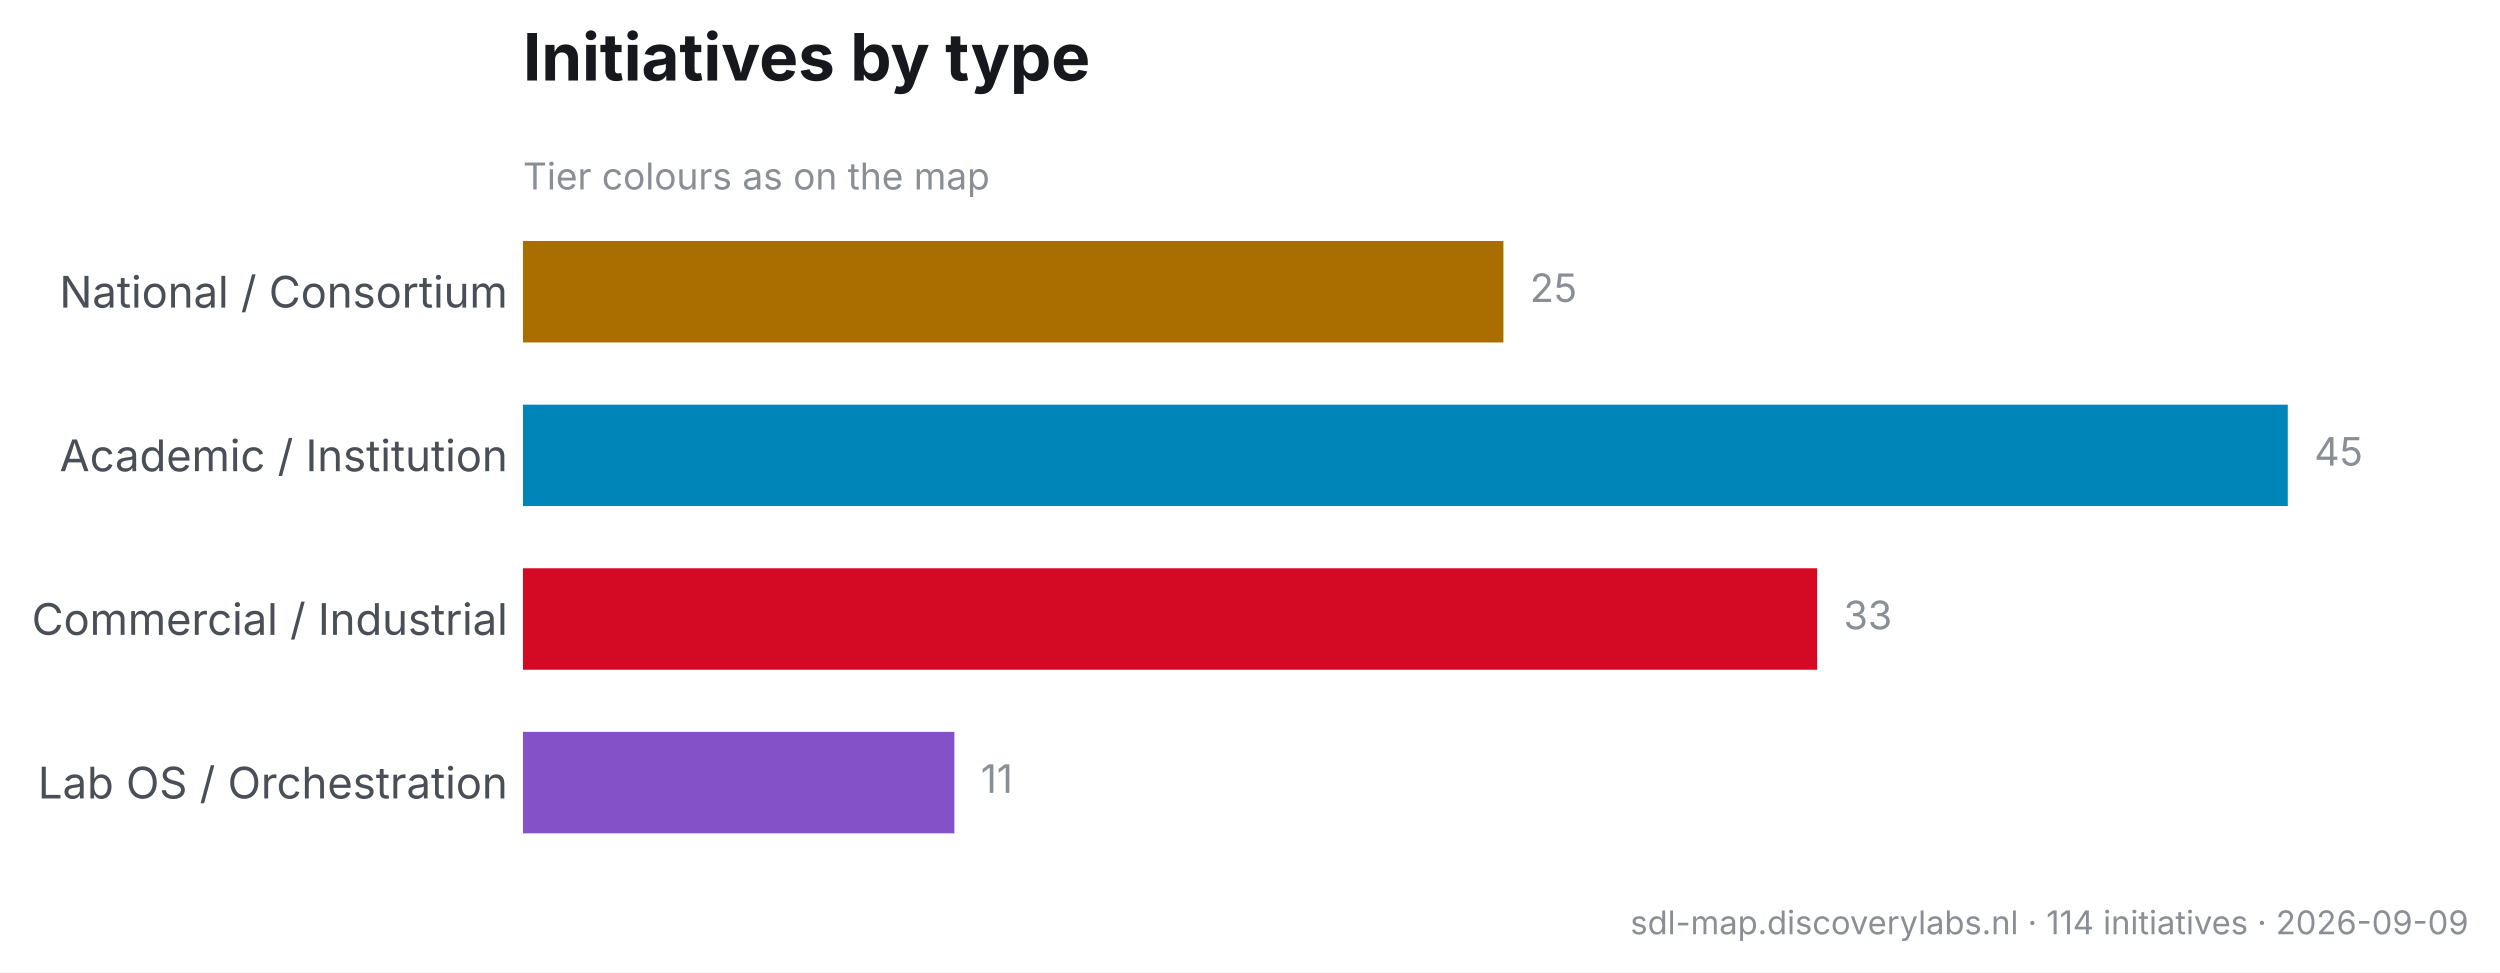
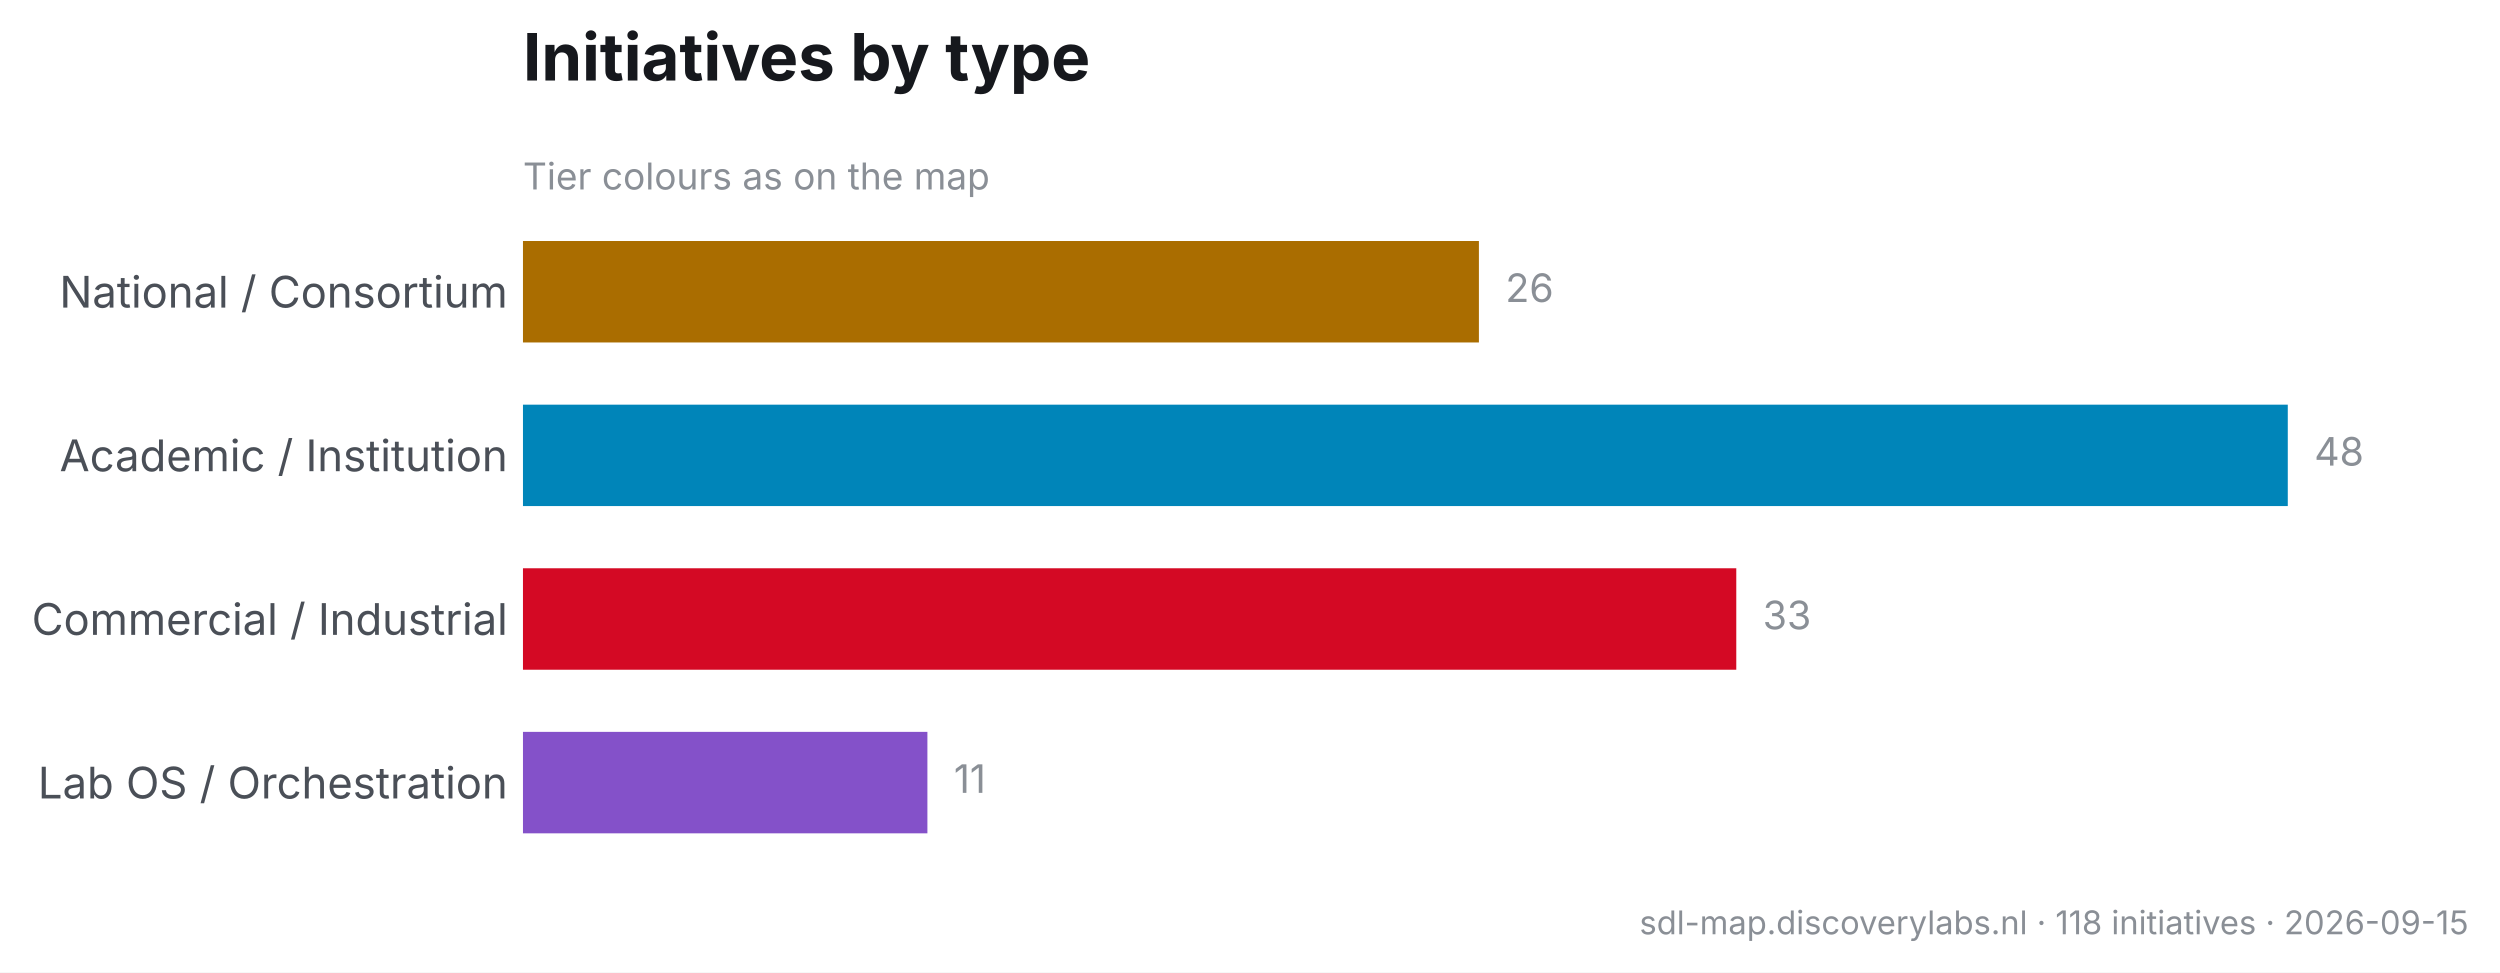
<svg xmlns="http://www.w3.org/2000/svg" width="573.257pt" height="222.984pt" viewBox="0 0 573.257 222.984" version="1.1">
  <defs>
    <style type="text/css">*{stroke-linejoin: round; stroke-linecap: butt}</style>
  </defs>
  <g id="figure_1">
    <g id="patch_1">
      <path d="M 0 222.984  L 573.257 222.984  L 573.257 0  L 0 0  z " style="fill: #ffffff" />
    </g>
    <g id="axes_1">
      <g id="patch_2">
        <path d="M 119.917 197.881  L 561.017 197.881  L 561.017 48.471  L 119.917 48.471  z " style="fill: #ffffff" />
      </g>
      <g id="matplotlib.axis_1" />
      <g id="matplotlib.axis_2">
        <g id="ytick_1">
          <g id="line2d_1" />
          <g id="text_1">
            <text style="font-size: 10px; font-family: 'Inter', 'Helvetica Neue', 'Arial', 'DejaVu Sans', 'Bitstream Vera Sans', 'Computer Modern Sans Serif', 'Lucida Grande', 'Verdana', 'Geneva', 'Lucid', 'Helvetica', 'Avant Garde', sans-serif; text-anchor: end; fill: #4a4f57" x="116.417" y="70.532" transform="rotate(-0 116.4172 70.53153)">National / Consortium</text>
          </g>
        </g>
        <g id="ytick_2">
          <g id="line2d_2" />
          <g id="text_2">
            <text style="font-size: 10px; font-family: 'Inter', 'Helvetica Neue', 'Arial', 'DejaVu Sans', 'Bitstream Vera Sans', 'Computer Modern Sans Serif', 'Lucida Grande', 'Verdana', 'Geneva', 'Lucid', 'Helvetica', 'Avant Garde', sans-serif; text-anchor: end; fill: #4a4f57" x="116.417" y="108.053" transform="rotate(-0 116.4172 108.0528)">Academic / Institution</text>
          </g>
        </g>
        <g id="ytick_3">
          <g id="line2d_3" />
          <g id="text_3">
            <text style="font-size: 10px; font-family: 'Inter', 'Helvetica Neue', 'Arial', 'DejaVu Sans', 'Bitstream Vera Sans', 'Computer Modern Sans Serif', 'Lucida Grande', 'Verdana', 'Geneva', 'Lucid', 'Helvetica', 'Avant Garde', sans-serif; text-anchor: end; fill: #4a4f57" x="116.417" y="145.574" transform="rotate(-0 116.4172 145.574)">Commercial / Industrial</text>
          </g>
        </g>
        <g id="ytick_4">
          <g id="line2d_4" />
          <g id="text_4">
            <text style="font-size: 10px; font-family: 'Inter', 'Helvetica Neue', 'Arial', 'DejaVu Sans', 'Bitstream Vera Sans', 'Computer Modern Sans Serif', 'Lucida Grande', 'Verdana', 'Geneva', 'Lucid', 'Helvetica', 'Avant Garde', sans-serif; text-anchor: end; fill: #4a4f57" x="116.417" y="183.095" transform="rotate(-0 116.4172 183.0953)">Lab OS / Orchestration</text>
          </g>
        </g>
      </g>
      <g id="patch_3">
-         <path d="M 119.917 55.262  L 344.739 55.262  L 344.739 78.526  L 119.917 78.526  z " clip-path="url(#p1afd6c059b)" style="fill: #aa6d00" />
+         <path d="M 119.917 55.262  L 339.118 55.262  L 339.118 78.526  L 119.917 78.526  z " clip-path="url(#p6ee16026eb)" style="fill: #aa6d00" />
      </g>
      <g id="patch_4">
-         <path d="M 119.917 92.784  L 524.596 92.784  L 524.596 116.047  L 119.917 116.047  z " clip-path="url(#p1afd6c059b)" style="fill: #0085b9" />
+         <path d="M 119.917 92.784  L 524.596 92.784  L 524.596 116.047  L 119.917 116.047  z " clip-path="url(#p6ee16026eb)" style="fill: #0085b9" />
      </g>
      <g id="patch_5">
-         <path d="M 119.917 130.305  L 416.682 130.305  L 416.682 153.568  L 119.917 153.568  z " clip-path="url(#p1afd6c059b)" style="fill: #d40924" />
+         <path d="M 119.917 130.305  L 398.134 130.305  L 398.134 153.568  L 119.917 153.568  z " clip-path="url(#p6ee16026eb)" style="fill: #d40924" />
      </g>
      <g id="patch_6">
-         <path d="M 119.917 167.826  L 218.839 167.826  L 218.839 191.089  L 119.917 191.089  z " clip-path="url(#p1afd6c059b)" style="fill: #8451c9" />
+         <path d="M 119.917 167.826  L 212.656 167.826  L 212.656 191.089  L 119.917 191.089  z " clip-path="url(#p6ee16026eb)" style="fill: #8451c9" />
      </g>
      <g id="text_5">
-         <text style="font-size: 9px; font-family: 'Inter', 'Helvetica Neue', 'Arial', 'DejaVu Sans', 'Bitstream Vera Sans', 'Computer Modern Sans Serif', 'Lucida Grande', 'Verdana', 'Geneva', 'Lucid', 'Helvetica', 'Avant Garde', sans-serif; text-anchor: start; fill: #8a8f96" x="350.809" y="69.249" transform="rotate(-0 350.809 69.24949)">25</text>
+         <text style="font-size: 9px; font-family: 'Inter', 'Helvetica Neue', 'Arial', 'DejaVu Sans', 'Bitstream Vera Sans', 'Computer Modern Sans Serif', 'Lucida Grande', 'Verdana', 'Geneva', 'Lucid', 'Helvetica', 'Avant Garde', sans-serif; text-anchor: start; fill: #8a8f96" x="345.188" y="69.249" transform="rotate(-0 345.1884 69.24949)">26</text>
      </g>
      <g id="text_6">
-         <text style="font-size: 9px; font-family: 'Inter', 'Helvetica Neue', 'Arial', 'DejaVu Sans', 'Bitstream Vera Sans', 'Computer Modern Sans Serif', 'Lucida Grande', 'Verdana', 'Geneva', 'Lucid', 'Helvetica', 'Avant Garde', sans-serif; text-anchor: start; fill: #8a8f96" x="530.666" y="106.771" transform="rotate(-0 530.6663 106.7707)">45</text>
+         <text style="font-size: 9px; font-family: 'Inter', 'Helvetica Neue', 'Arial', 'DejaVu Sans', 'Bitstream Vera Sans', 'Computer Modern Sans Serif', 'Lucida Grande', 'Verdana', 'Geneva', 'Lucid', 'Helvetica', 'Avant Garde', sans-serif; text-anchor: start; fill: #8a8f96" x="530.666" y="106.771" transform="rotate(-0 530.6663 106.7707)">48</text>
      </g>
      <g id="text_7">
-         <text style="font-size: 9px; font-family: 'Inter', 'Helvetica Neue', 'Arial', 'DejaVu Sans', 'Bitstream Vera Sans', 'Computer Modern Sans Serif', 'Lucida Grande', 'Verdana', 'Geneva', 'Lucid', 'Helvetica', 'Avant Garde', sans-serif; text-anchor: start; fill: #8a8f96" x="422.752" y="144.292" transform="rotate(-0 422.7519 144.292)">33</text>
+         <text style="font-size: 9px; font-family: 'Inter', 'Helvetica Neue', 'Arial', 'DejaVu Sans', 'Bitstream Vera Sans', 'Computer Modern Sans Serif', 'Lucida Grande', 'Verdana', 'Geneva', 'Lucid', 'Helvetica', 'Avant Garde', sans-serif; text-anchor: start; fill: #8a8f96" x="404.204" y="144.292" transform="rotate(-0 404.2041 144.292)">33</text>
      </g>
      <g id="text_8">
-         <text style="font-size: 9px; font-family: 'Inter', 'Helvetica Neue', 'Arial', 'DejaVu Sans', 'Bitstream Vera Sans', 'Computer Modern Sans Serif', 'Lucida Grande', 'Verdana', 'Geneva', 'Lucid', 'Helvetica', 'Avant Garde', sans-serif; text-anchor: start; fill: #8a8f96" x="224.909" y="181.813" transform="rotate(-0 224.9089 181.8132)">11</text>
+         <text style="font-size: 9px; font-family: 'Inter', 'Helvetica Neue', 'Arial', 'DejaVu Sans', 'Bitstream Vera Sans', 'Computer Modern Sans Serif', 'Lucida Grande', 'Verdana', 'Geneva', 'Lucid', 'Helvetica', 'Avant Garde', sans-serif; text-anchor: start; fill: #8a8f96" x="218.726" y="181.813" transform="rotate(-0 218.7263 181.8132)">11</text>
      </g>
      <g id="text_9">
        <text style="font-size: 8.5px; font-family: 'Inter', 'Helvetica Neue', 'Arial', 'DejaVu Sans', 'Bitstream Vera Sans', 'Computer Modern Sans Serif', 'Lucida Grande', 'Verdana', 'Geneva', 'Lucid', 'Helvetica', 'Avant Garde', sans-serif; text-anchor: start; fill: #8a8f96" x="119.917" y="43.45" transform="rotate(-0 119.9172 43.44955)">Tier colours as on the map</text>
      </g>
      <g id="text_10">
        <text style="font-weight: 650; font-size: 15px; font-family: 'Inter', 'Helvetica Neue', 'Arial', 'DejaVu Sans', 'Bitstream Vera Sans', 'Computer Modern Sans Serif', 'Lucida Grande', 'Verdana', 'Geneva', 'Lucid', 'Helvetica', 'Avant Garde', sans-serif; text-anchor: start; fill: #16181d" x="119.917" y="18.471" transform="rotate(-0 119.9172 18.47109)">Initiatives by type</text>
      </g>
    </g>
    <g id="text_11">
-       <text style="font-size: 7.5px; font-family: 'Inter', 'Helvetica Neue', 'Arial', 'DejaVu Sans', 'Bitstream Vera Sans', 'Computer Modern Sans Serif', 'Lucida Grande', 'Verdana', 'Geneva', 'Lucid', 'Helvetica', 'Avant Garde', sans-serif; text-anchor: end; fill: #8a8f96" x="566.057" y="214.225" transform="rotate(-0 566.0572 214.2247)">sdl-map.discoverylabs.nl · 114 initiatives · 2026-09-09</text>
+       <text style="font-size: 7.5px; font-family: 'Inter', 'Helvetica Neue', 'Arial', 'DejaVu Sans', 'Bitstream Vera Sans', 'Computer Modern Sans Serif', 'Lucida Grande', 'Verdana', 'Geneva', 'Lucid', 'Helvetica', 'Avant Garde', sans-serif; text-anchor: end; fill: #8a8f96" x="566.057" y="214.225" transform="rotate(-0 566.0572 214.2247)">sdl-map.discoverylabs.nl · 118 initiatives · 2026-09-15</text>
    </g>
  </g>
  <defs>
-     <clipPath id="p1afd6c059b">
+     <clipPath id="p6ee16026eb">
      <rect x="119.917" y="48.471" width="441.1" height="149.41" />
    </clipPath>
  </defs>
</svg>
